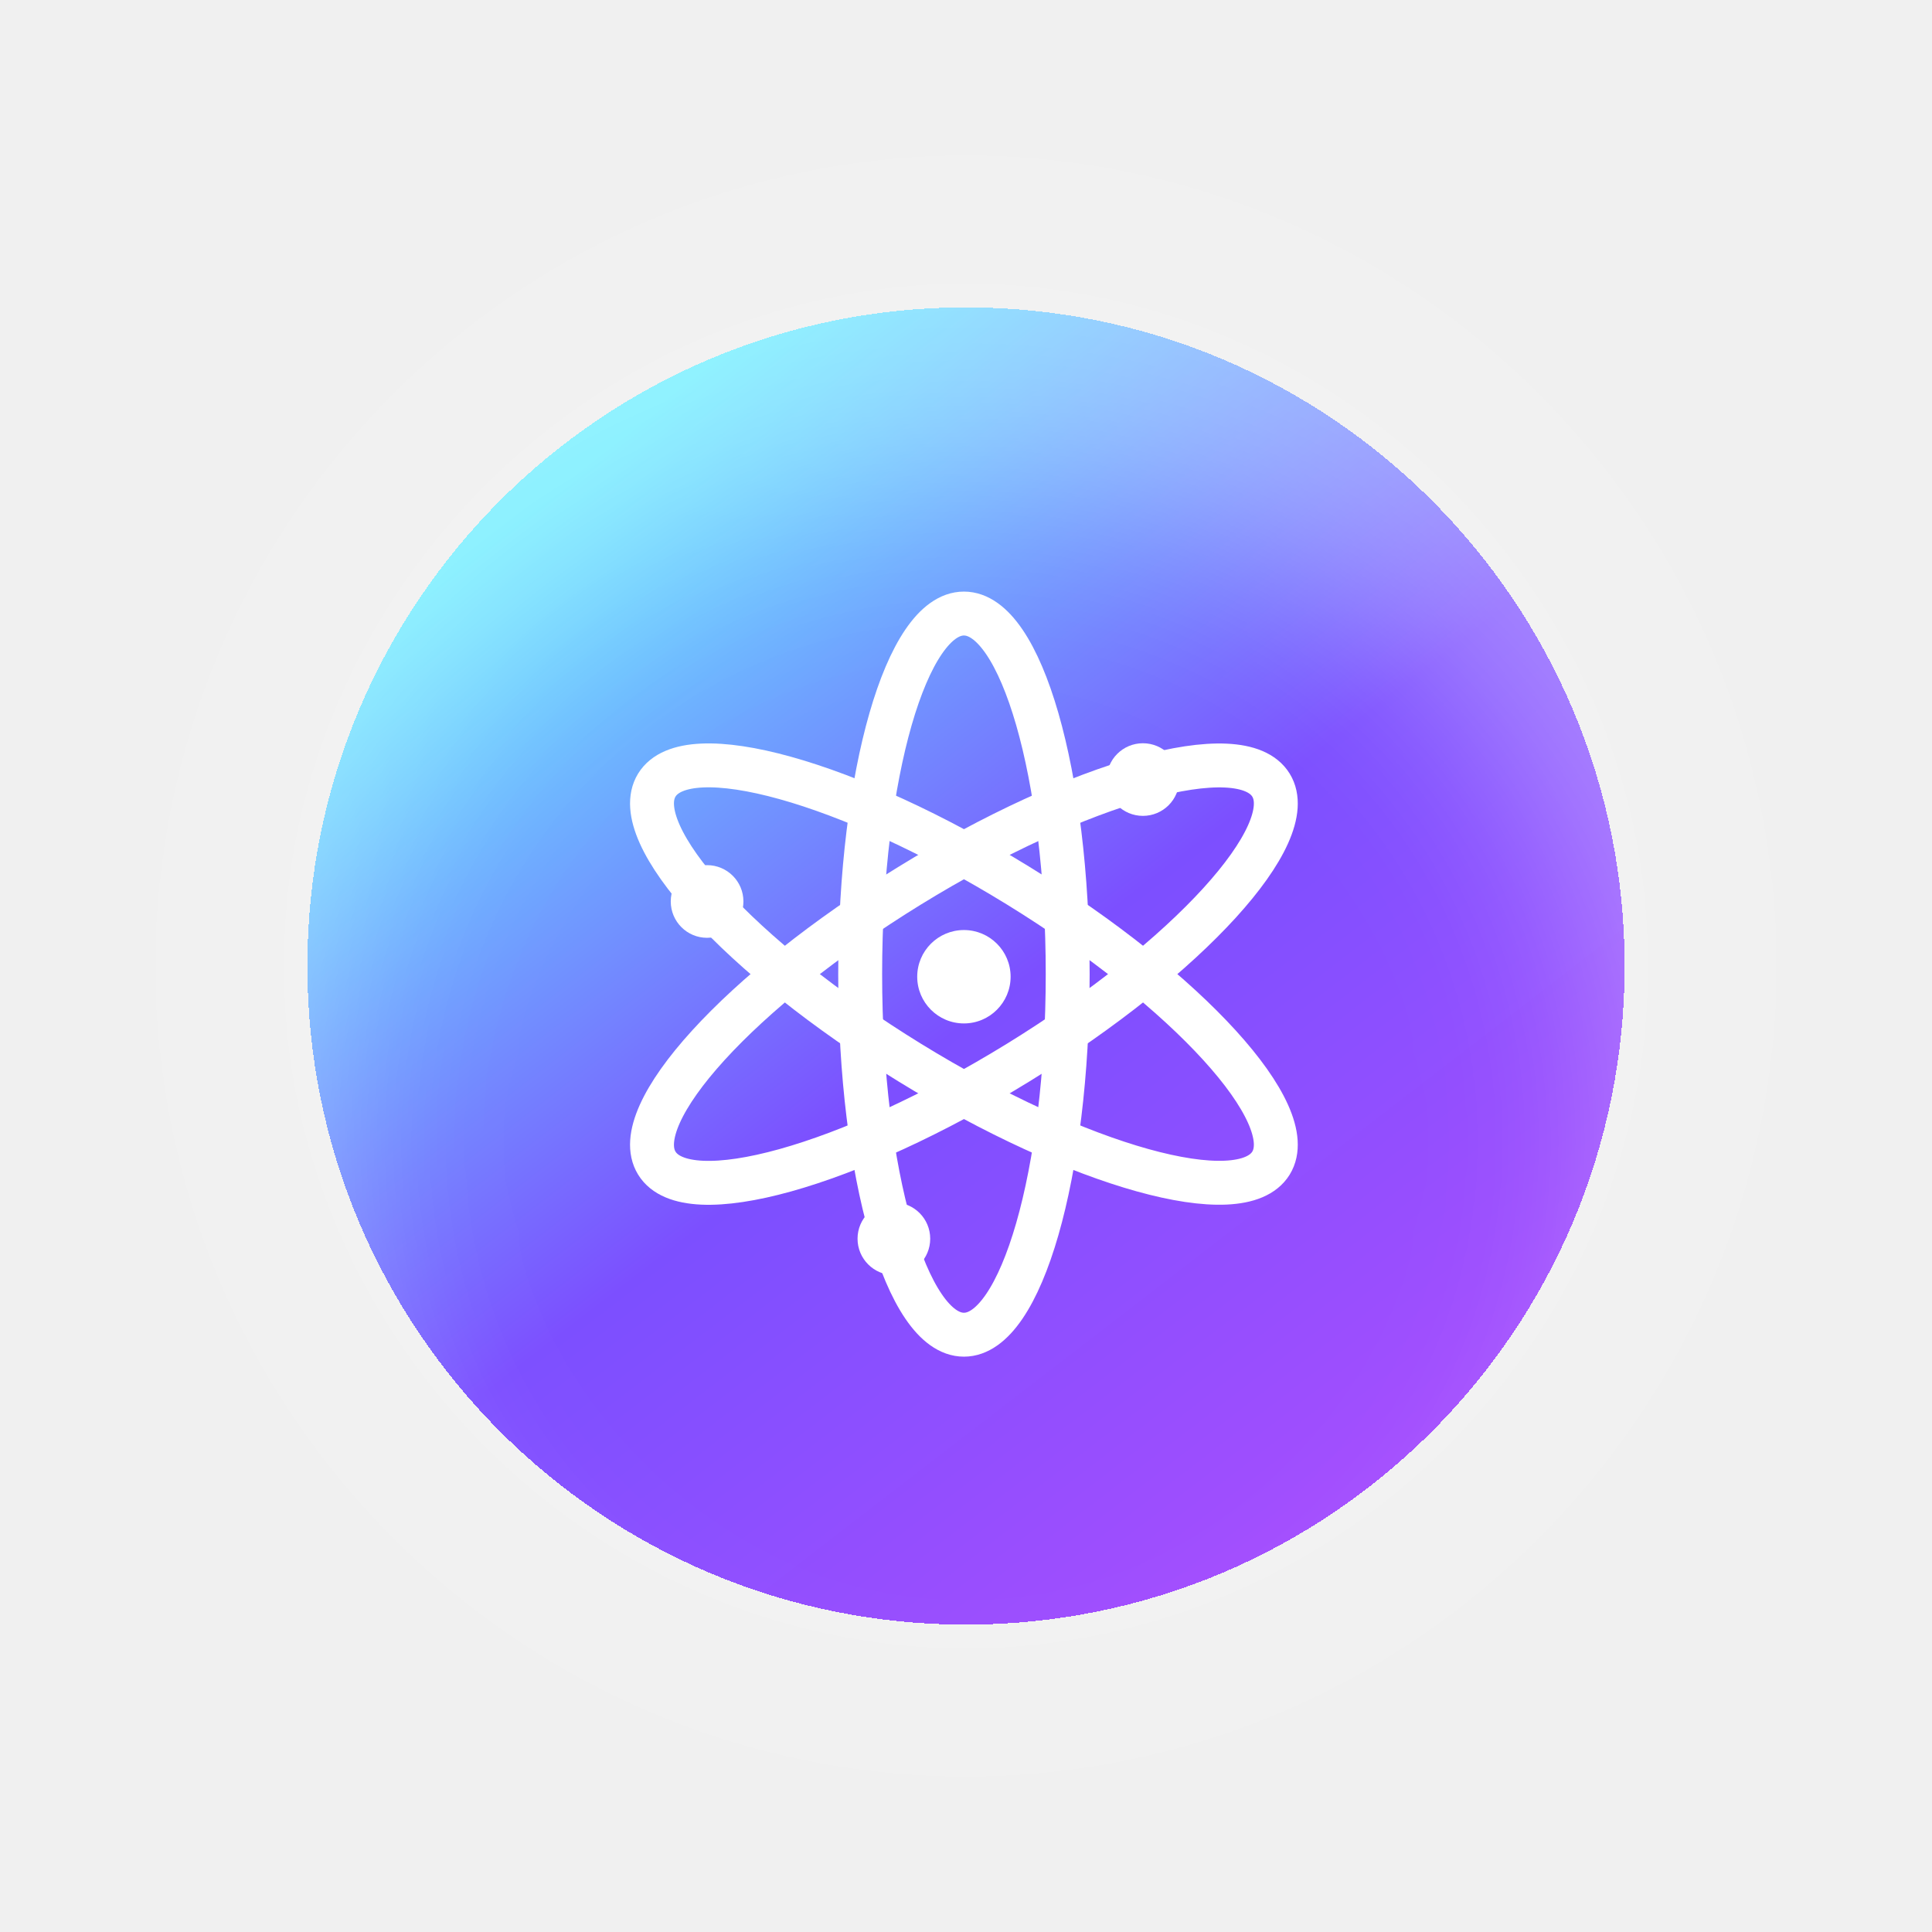
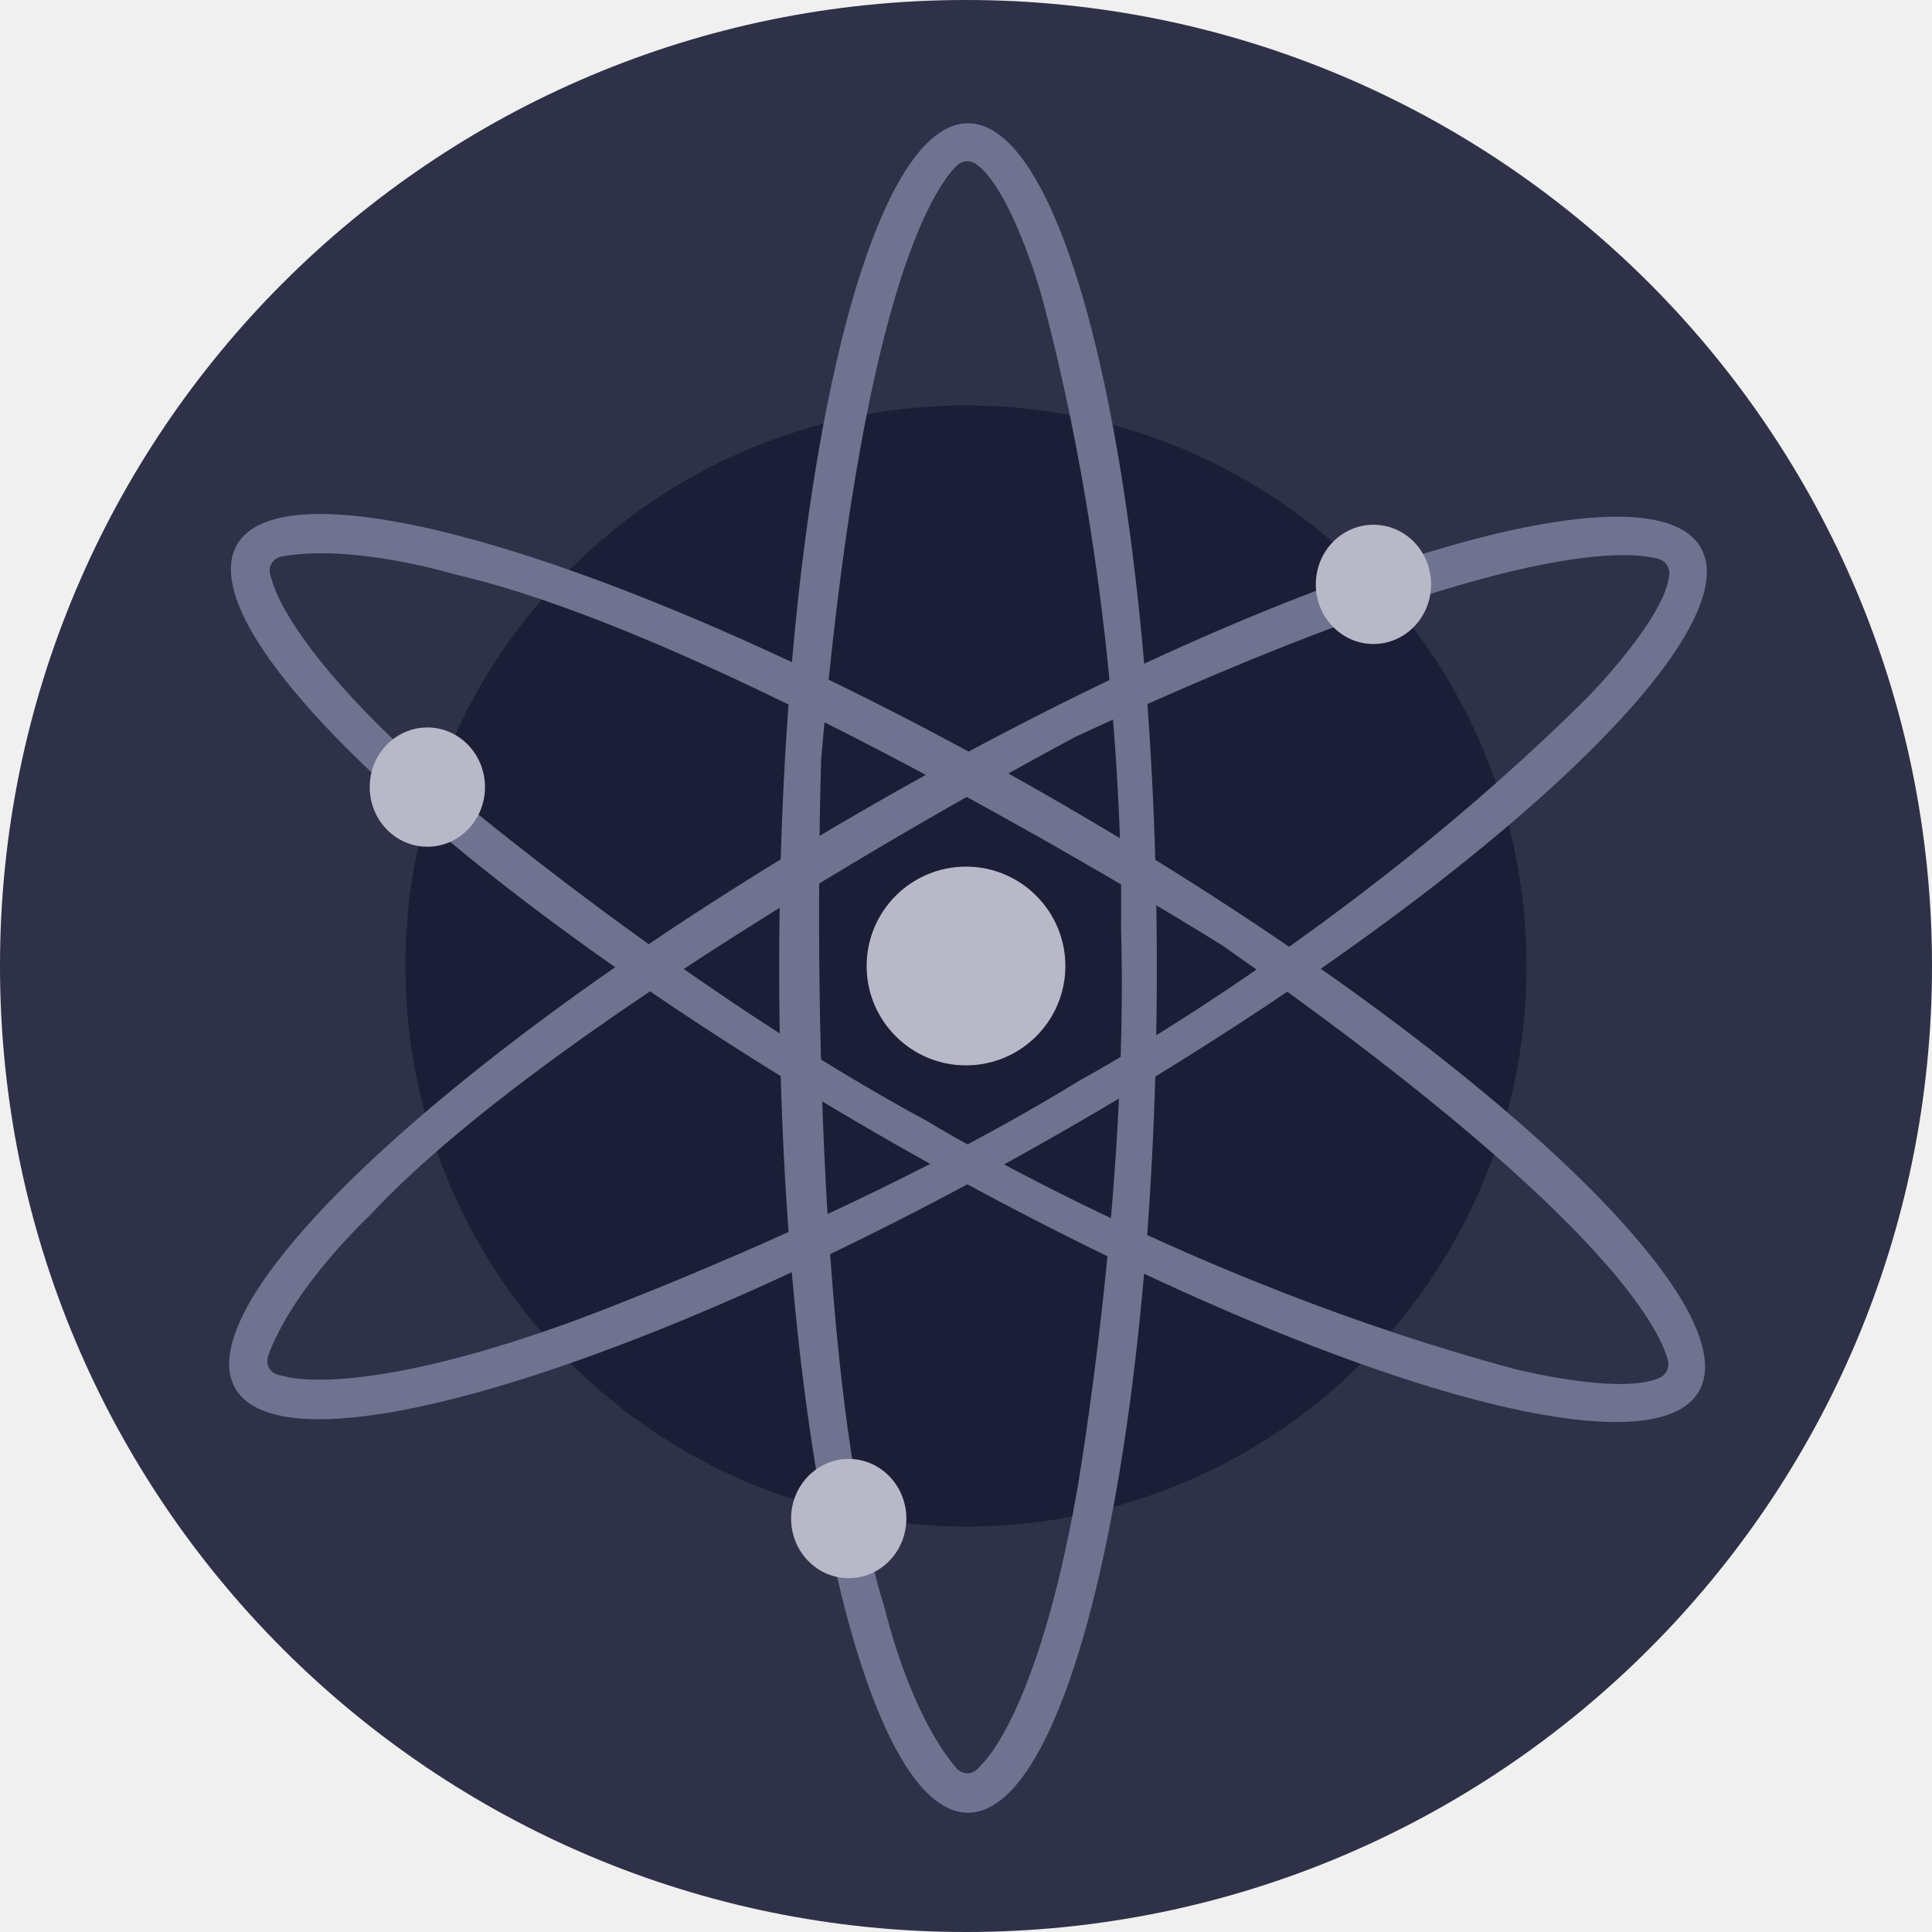
- <svg xmlns="http://www.w3.org/2000/svg" width="44" height="44" viewBox="0 0 44 44" fill="none">
-   <g filter="url(#filter0_di_1178_4588)">
-     <path d="M7 22C7 13.716 13.716 7 22 7V7C30.284 7 37 13.716 37 22V22C37 30.284 30.284 37 22 37V37C13.716 37 7 30.284 7 22V22Z" fill="url(#paint0_linear_1178_4588)" shape-rendering="crispEdges" />
-     <path d="M21.953 30.397C23.258 30.397 24.316 26.721 24.316 22.185C24.316 17.649 23.258 13.973 21.953 13.973C20.647 13.973 19.59 17.649 19.59 22.185C19.59 26.721 20.647 30.397 21.953 30.397Z" stroke="white" />
-     <path d="M23.191 24.198C27.054 21.82 29.63 18.992 28.946 17.881C28.262 16.769 24.576 17.796 20.714 20.173C16.851 22.551 14.275 25.379 14.959 26.49C15.643 27.602 19.329 26.575 23.191 24.198Z" stroke="white" />
-     <path d="M28.946 26.489C29.63 25.378 27.054 22.549 23.191 20.172C19.329 17.794 15.643 16.768 14.959 17.879C14.275 18.991 16.851 21.819 20.714 24.197C24.576 26.574 28.262 27.6 28.946 26.489Z" stroke="white" />
-     <path d="M21.953 23.308C22.54 23.308 23.016 22.831 23.016 22.244C23.016 21.657 22.54 21.181 21.953 21.181C21.365 21.181 20.889 21.657 20.889 22.244C20.889 22.831 21.365 23.308 21.953 23.308Z" fill="white" />
-     <path d="M16.103 21.358C16.56 21.358 16.931 20.987 16.931 20.53C16.931 20.073 16.56 19.703 16.103 19.703C15.646 19.703 15.276 20.073 15.276 20.53C15.276 20.987 15.646 21.358 16.103 21.358Z" fill="white" />
-     <path d="M26.029 18.581C26.486 18.581 26.857 18.211 26.857 17.754C26.857 17.297 26.486 16.927 26.029 16.927C25.572 16.927 25.202 17.297 25.202 17.754C25.202 18.211 25.572 18.581 26.029 18.581Z" fill="white" />
-     <path d="M20.358 29.039C20.815 29.039 21.185 28.668 21.185 28.211C21.185 27.754 20.815 27.384 20.358 27.384C19.901 27.384 19.53 27.754 19.53 28.211C19.53 28.668 19.901 29.039 20.358 29.039Z" fill="white" />
-   </g>
-   <defs>
-     <filter id="filter0_di_1178_4588" x="0" y="0" width="44" height="44" filterUnits="userSpaceOnUse" color-interpolation-filters="sRGB">
-       <feFlood flood-opacity="0" result="BackgroundImageFix" />
-       <feColorMatrix in="SourceAlpha" type="matrix" values="0 0 0 0 0 0 0 0 0 0 0 0 0 0 0 0 0 0 127 0" result="hardAlpha" />
-       <feOffset />
-       <feGaussianBlur stdDeviation="3.5" />
-       <feComposite in2="hardAlpha" operator="out" />
-       <feColorMatrix type="matrix" values="0 0 0 0 1 0 0 0 0 1 0 0 0 0 1 0 0 0 0.25 0" />
-       <feBlend mode="normal" in2="BackgroundImageFix" result="effect1_dropShadow_1178_4588" />
-       <feBlend mode="normal" in="SourceGraphic" in2="effect1_dropShadow_1178_4588" result="shape" />
-       <feColorMatrix in="SourceAlpha" type="matrix" values="0 0 0 0 0 0 0 0 0 0 0 0 0 0 0 0 0 0 127 0" result="hardAlpha" />
-       <feOffset dy="4" />
-       <feGaussianBlur stdDeviation="2" />
-       <feComposite in2="hardAlpha" operator="arithmetic" k2="-1" k3="1" />
-       <feColorMatrix type="matrix" values="0 0 0 0 1 0 0 0 0 1 0 0 0 0 1 0 0 0 0.3 0" />
-       <feBlend mode="normal" in2="shape" result="effect2_innerShadow_1178_4588" />
-     </filter>
-     <linearGradient id="paint0_linear_1178_4588" x1="12" y1="11.5" x2="30.5" y2="35.5" gradientUnits="userSpaceOnUse">
-       <stop stop-color="#62ECFF" />
-       <stop offset="0.51" stop-color="#7C4FFF" />
-       <stop offset="1" stop-color="#A64EFE" />
-     </linearGradient>
-   </defs>
+ <svg xmlns="http://www.w3.org/2000/svg" width="30" height="30" viewBox="0 0 30 30" fill="none">
+   <path d="M15 30C23.284 30 30 23.284 30 15C30 6.716 23.284 0 15 0C6.716 0 0 6.716 0 15C0 23.284 6.716 30 15 30Z" fill="#2E3148" />
+   <path d="M15 23.704C19.807 23.704 23.704 19.807 23.704 15C23.704 10.193 19.807 6.296 15 6.296C10.193 6.296 6.296 10.193 6.296 15C6.296 19.807 10.193 23.704 15 23.704Z" fill="#1B1E36" />
+   <path d="M15.031 1.914C13.412 1.914 12.099 7.786 12.099 15.031C12.099 22.275 13.412 28.148 15.031 28.148C16.65 28.148 17.963 22.275 17.963 15.031C17.963 7.786 16.65 1.914 15.031 1.914ZM15.233 27.408C15.048 27.655 14.863 27.47 14.863 27.47C14.117 26.606 13.745 25 13.745 25C12.44 20.803 12.751 11.791 12.751 11.791C13.364 4.636 14.479 2.946 14.858 2.57C14.897 2.532 14.948 2.509 15.002 2.504C15.056 2.5 15.111 2.515 15.155 2.546C15.706 2.936 16.167 4.568 16.167 4.568C17.531 9.63 17.407 14.383 17.407 14.383C17.531 18.519 16.724 23.148 16.724 23.148C16.103 26.667 15.233 27.408 15.233 27.408Z" fill="#6F7390" />
+   <path d="M26.409 8.503C25.602 7.098 19.856 8.882 13.569 12.487C7.282 16.092 2.847 20.154 3.653 21.558C4.458 22.962 10.206 21.179 16.493 17.574C22.779 13.969 27.214 9.907 26.409 8.503ZM4.396 21.365C4.088 21.326 4.157 21.073 4.157 21.073C4.536 19.996 5.741 18.874 5.741 18.874C8.734 15.654 16.706 11.438 16.706 11.438C23.217 8.409 25.239 8.537 25.752 8.678C25.805 8.693 25.85 8.726 25.881 8.771C25.912 8.816 25.926 8.871 25.92 8.925C25.858 9.597 24.67 10.809 24.67 10.809C20.96 14.512 16.776 16.771 16.776 16.771C13.25 18.937 8.833 20.54 8.833 20.54C5.472 21.751 4.396 21.365 4.396 21.365H4.396Z" fill="#6F7390" />
+   <path d="M26.38 21.605C27.193 20.204 22.769 16.124 16.504 12.492C10.239 8.859 4.493 7.053 3.681 8.457C2.87 9.861 7.293 13.938 13.561 17.571C19.829 21.203 25.569 23.009 26.38 21.605ZM4.22 8.998C4.1 8.714 4.353 8.645 4.353 8.645C5.475 8.434 7.05 8.916 7.05 8.916C11.336 9.892 18.978 14.679 18.978 14.679C24.862 18.797 25.764 20.61 25.9 21.125C25.913 21.178 25.908 21.234 25.884 21.283C25.861 21.332 25.821 21.372 25.771 21.394C25.158 21.675 23.514 21.256 23.514 21.256C18.45 19.898 14.399 17.41 14.399 17.41C10.759 15.447 7.161 12.427 7.161 12.427C4.426 10.124 4.221 9.001 4.221 9.001L4.22 8.998Z" fill="#6F7390" />
+   <path d="M15 16.543C15.852 16.543 16.543 15.852 16.543 15C16.543 14.148 15.852 13.457 15 13.457C14.148 13.457 13.457 14.148 13.457 15C13.457 15.852 14.148 16.543 15 16.543Z" fill="#B7B9C8" />
+   <path d="M21.327 10C21.822 10 22.222 9.585 22.222 9.074C22.222 8.562 21.822 8.148 21.327 8.148C20.833 8.148 20.432 8.562 20.432 9.074C20.432 9.585 20.833 10 21.327 10Z" fill="#B7B9C8" />
+   <path d="M6.636 13.148C7.13 13.148 7.531 12.734 7.531 12.222C7.531 11.711 7.13 11.296 6.636 11.296C6.141 11.296 5.741 11.711 5.741 12.222C5.741 12.734 6.141 13.148 6.636 13.148Z" fill="#B7B9C8" />
+   <path d="M13.179 24.506C13.673 24.506 14.074 24.092 14.074 23.58C14.074 23.069 13.673 22.654 13.179 22.654C12.685 22.654 12.284 23.069 12.284 23.58C12.284 24.092 12.685 24.506 13.179 24.506Z" fill="#B7B9C8" />
</svg>
